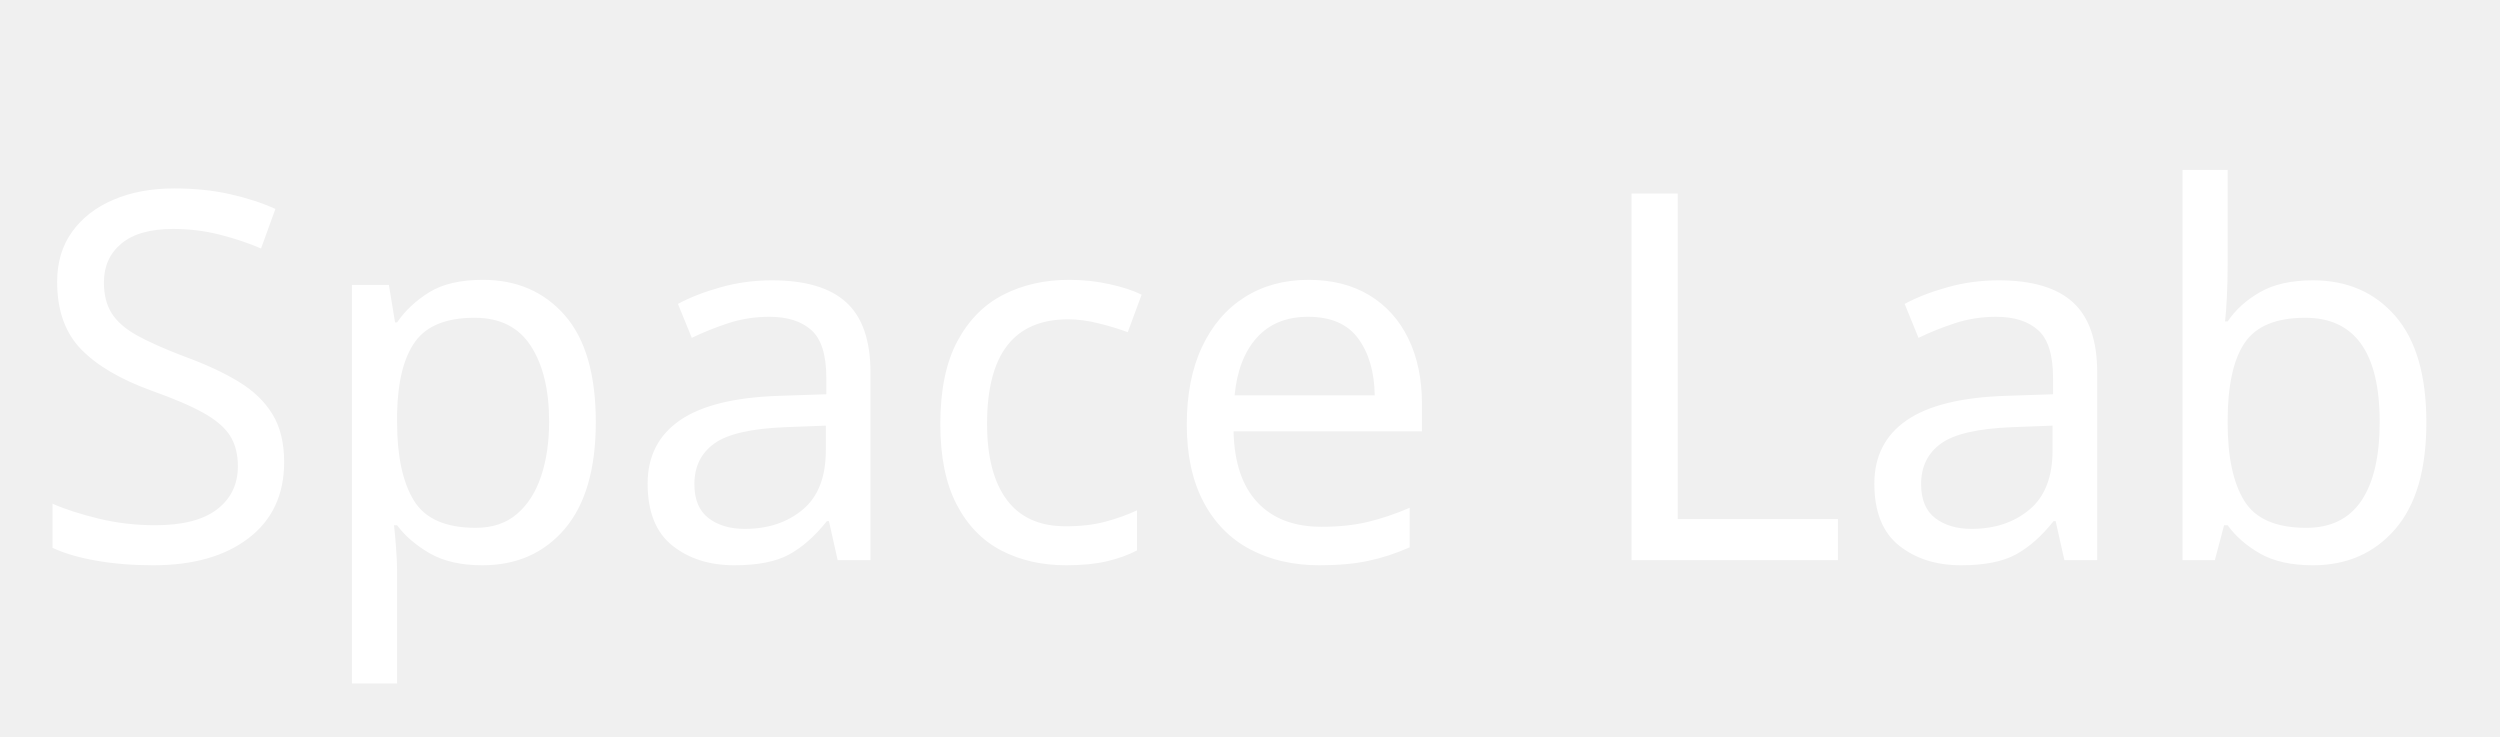
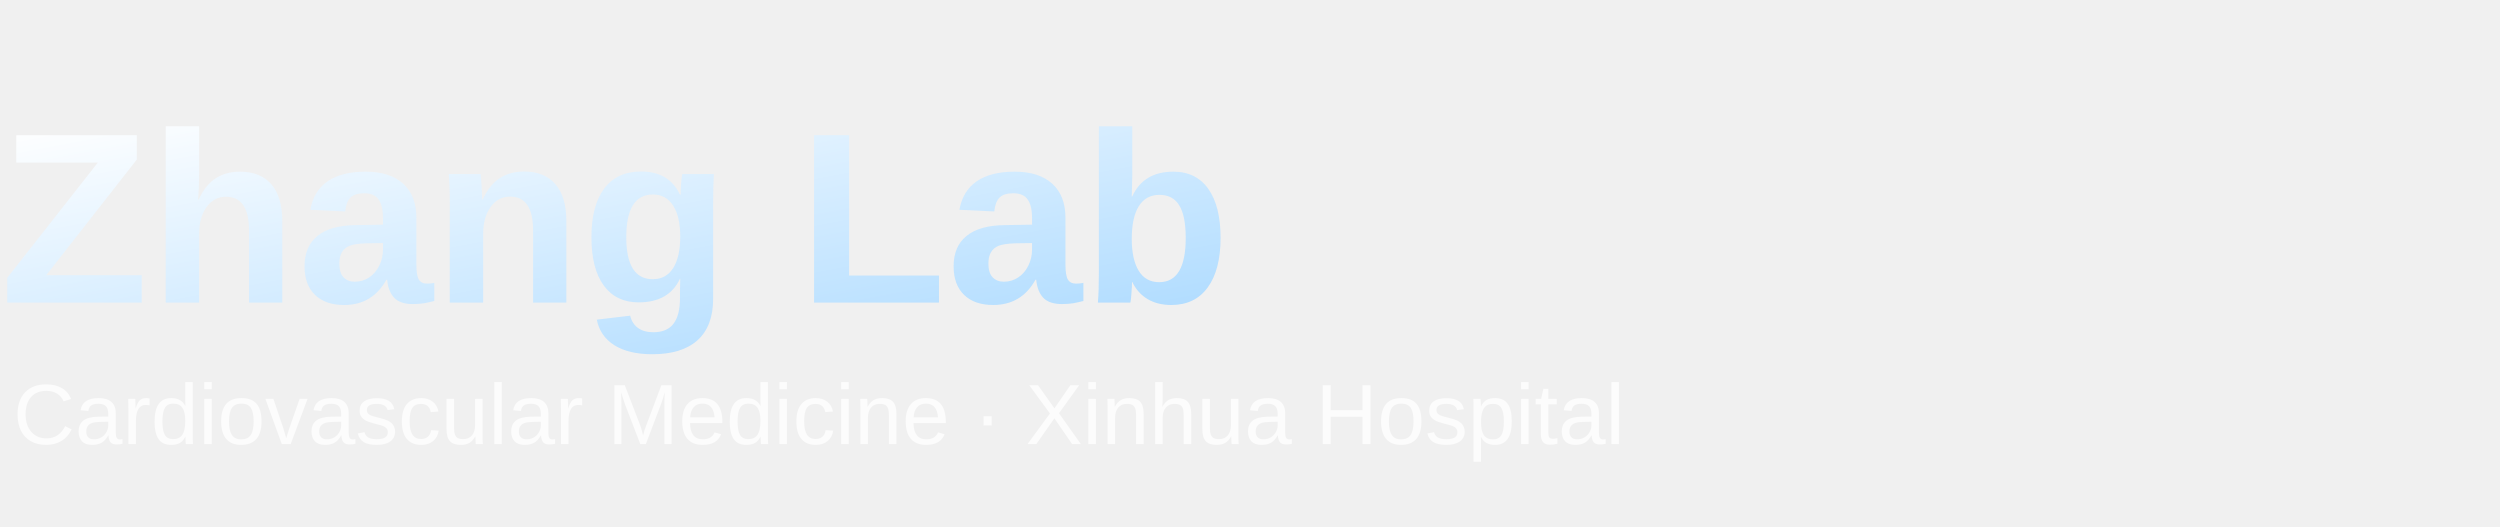
- <svg xmlns="http://www.w3.org/2000/svg" version="1.1" viewBox="29 175 482 142" width="482" height="142">
-   <defs />
-   <g id="Canvas_1" fill-opacity="1" stroke="none" stroke-opacity="1" stroke-dasharray="none" fill="none">
-     <g id="Canvas_1_Layer_1">
-       <g id="Graphic_3">
-         <text transform="translate(34.08091 180)" fill="white">
-           <tspan font-family="Futura" font-size="99" fill="white" x="0" y="103" xml:space="preserve">Space Lab</tspan>
-         </text>
-       </g>
-     </g>
-   </g>
+ <svg xmlns="http://www.w3.org/2000/svg" viewBox="0 0 760 160" width="760" height="160" role="img" aria-label="Zhang Lab">
+   <defs>
+     <linearGradient id="g" x1="0" x2="1" y1="0" y2="1">
+       <stop offset="0" stop-color="#ffffff" />
+       <stop offset="1" stop-color="#a7d8ff" />
+     </linearGradient>
+   </defs>
+   <text x="0" y="92" fill="url(#g)" font-family="Futura, Avenir Next, Arial, sans-serif" font-size="74" font-weight="700">Zhang Lab</text>
+   <text x="4" y="135" fill="rgba(255,255,255,0.78)" font-family="Avenir Next, Arial, sans-serif" font-size="26">Cardiovascular Medicine · Xinhua Hospital</text>
</svg>
